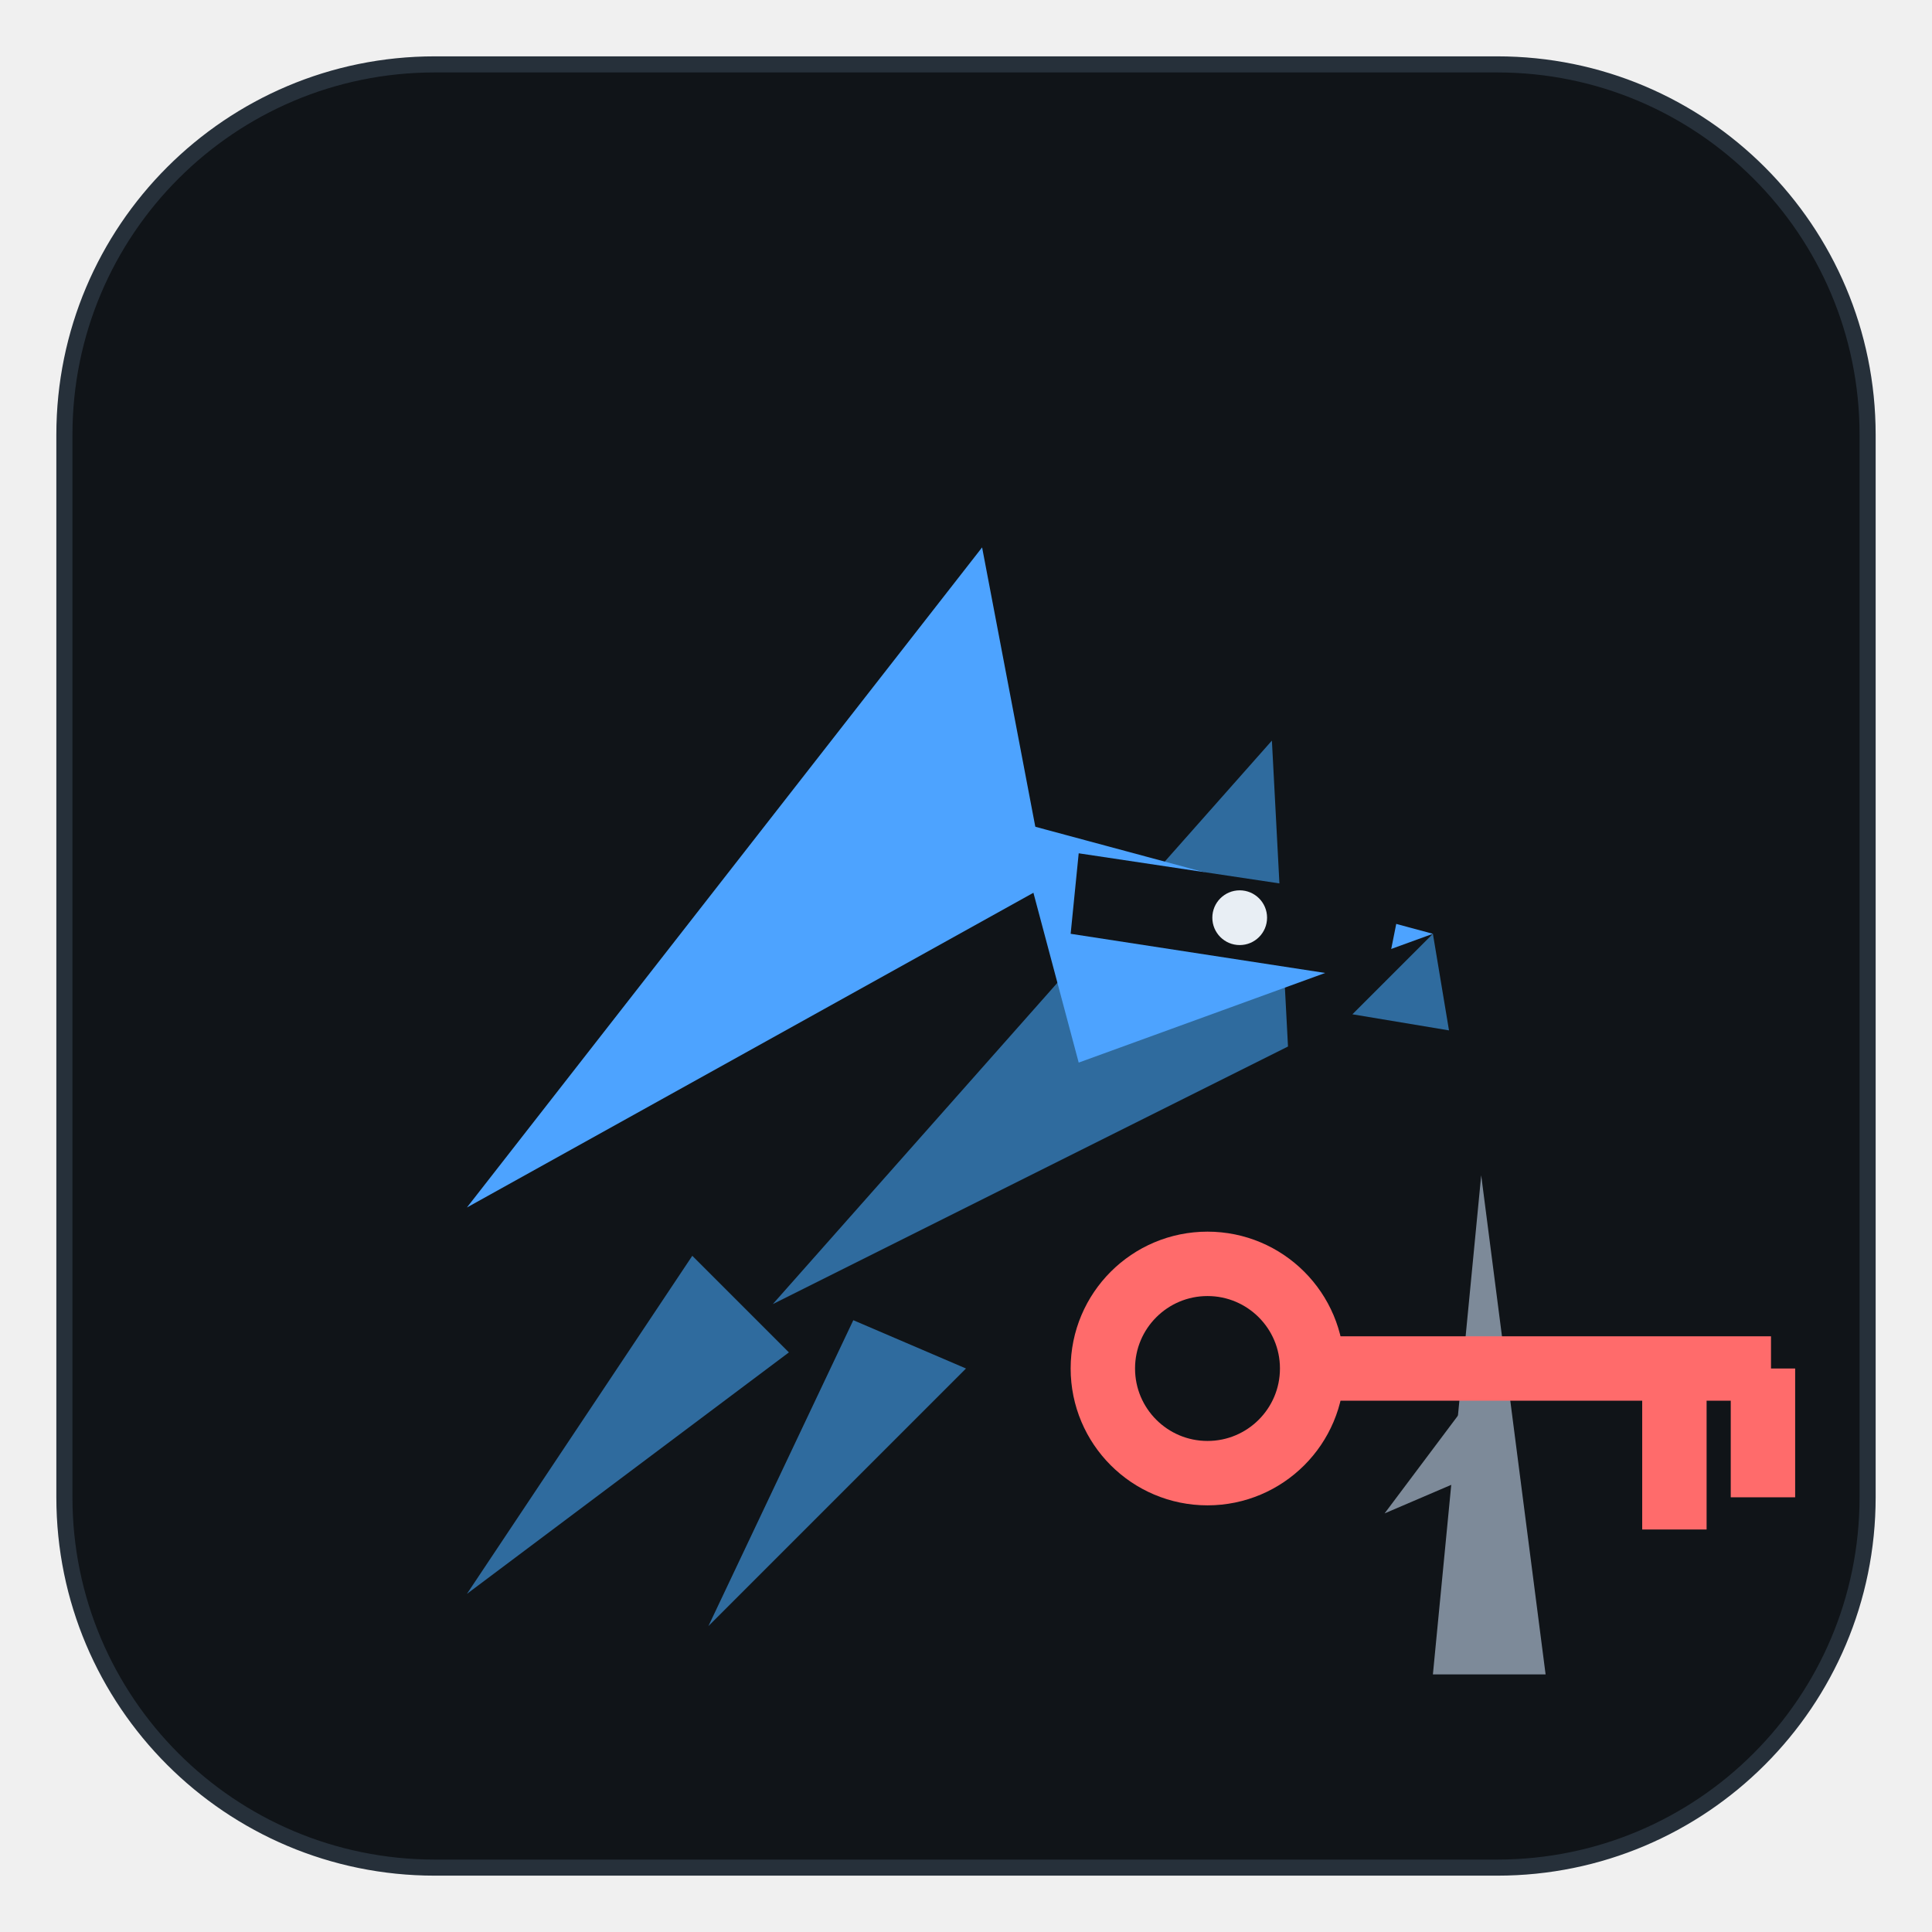
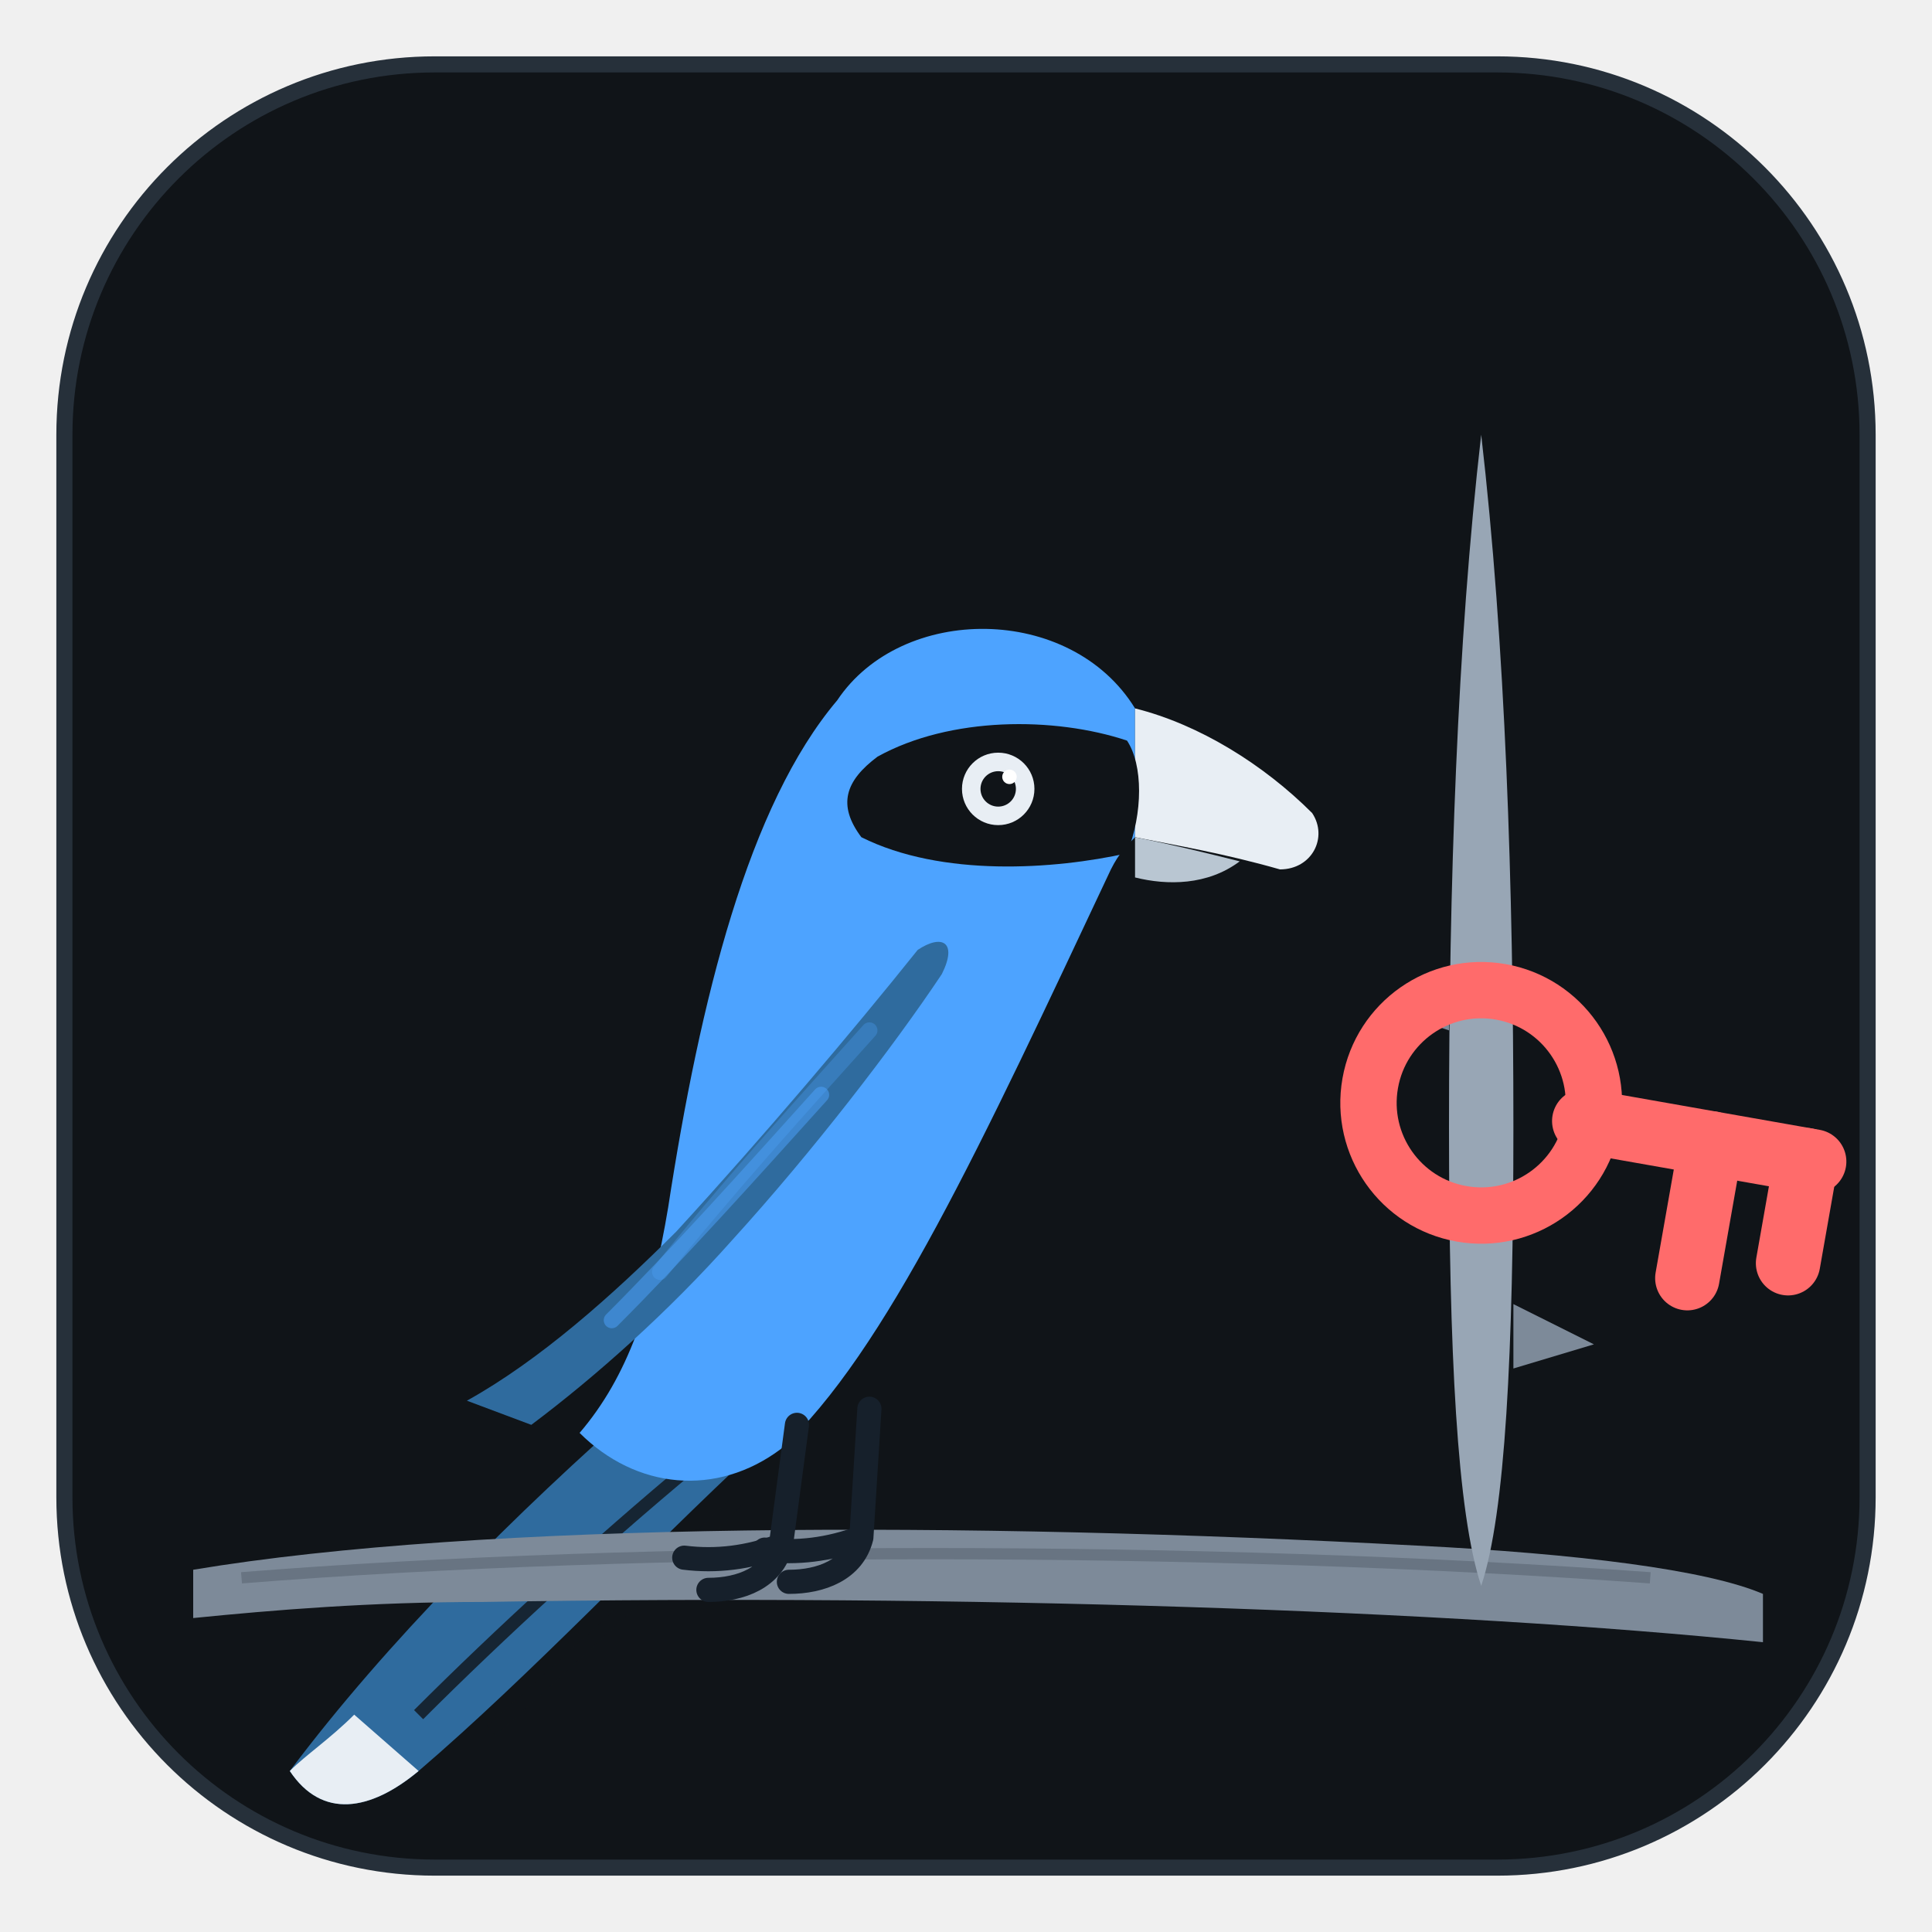
<svg xmlns="http://www.w3.org/2000/svg" viewBox="0 0 240 240" role="img" aria-label="CredShrike logo">
  <rect x="8" y="8" width="224" height="224" rx="46" fill="#101418" stroke="#26303a" stroke-width="2" />
-   <polygon points="86,156 58,198 98,168" fill="#2f6b9e" />
-   <polygon points="106,164 88,202 120,170" fill="#2f6b9e" />
-   <polygon points="96,162 158,92 160,130" fill="#2f6b9e" />
-   <polygon points="58,150 122,68 130,110" fill="#4da3ff" />
-   <polygon points="126,102 178,116 134,132" fill="#4da3ff" />
-   <polygon points="178,116 168,126 180,128" fill="#2f6b9e" />
-   <polygon points="134,106 174,112 172,122 133,116" fill="#101418" />
-   <circle cx="154" cy="114" r="3.4" fill="#e8eef4" />
-   <polygon points="178,208 184,146 192,208" fill="#7d8a99" />
-   <polygon points="184,172 172,188 186,182" fill="#7d8a99" />
-   <circle cx="150" cy="170" r="13" fill="none" stroke="#ff6b6b" stroke-width="8" />
-   <line x1="163" y1="170" x2="220" y2="170" stroke="#ff6b6b" stroke-width="8" />
-   <line x1="208" y1="170" x2="208" y2="190" stroke="#ff6b6b" stroke-width="8" />
-   <line x1="219" y1="170" x2="219" y2="186" stroke="#ff6b6b" stroke-width="8" />
+   <path d="M 80,174            C 64,188 48,204 36,220            C 40,226 46,225 52,220            C 66,208 80,193 94,180 Z" fill="#2f6b9e" />
+   <path d="M 86,182 C 74,192 62,203 52,213" fill="none" stroke="#101418" stroke-width="1.6" opacity="0.8" />
+   <path d="M 92,186 C 82,196 71,206 61,215" fill="none" stroke="#101418" stroke-width="1.6" opacity="0.8" />
+   <path d="M 36,220 C 40,226 46,225 52,220 L 44,213 C 41,216 38,218 36,220 Z" fill="#e8eef4" />
+   <path d="M 141,88            C 133,75 112,75 104,87            C 93,100 87,124 83,150            C 81,162 78,171 72,178            C 79,185 89,186 97,180            C 110,168 122,142 138,108            C 139,106 140,105 141,104            Z" fill="#4da3ff" />
+   <path d="M 114,118            C 106,128 95,141 84,153            C 76,161 67,169 58,174            L 66,177            C 74,171 83,163 91,154            C 101,143 111,130 117,121            C 119,117 117,116 114,118 Z" fill="#2f6b9e" />
+   <path d="M 102,136 C 93,146 84,156 76,164" fill="none" stroke="#4da3ff" stroke-width="2" stroke-linecap="round" opacity="0.5" />
+   <path d="M 108,128 C 99,138 90,148 82,158" fill="none" stroke="#4da3ff" stroke-width="2" stroke-linecap="round" opacity="0.3" />
+   <path d="M 141,88 C 149,90 157,95 163,101 C 165,104 163,108 159,108 C 152,106 146,105 141,104 Z" fill="#e8eef4" />
+   <path d="M 141,104 C 146,105 150,106 154,107 C 150,110 145,110 141,109 Z" fill="#b9c6d2" />
+   <path d="M 140,92            C 131,89 118,89 109,94            C 105,97 104,100 107,104            C 117,109 131,108 140,106            C 142,101 142,95 140,92 Z" fill="#101418" />
+   <circle cx="124" cy="98" r="4.5" fill="#e8eef4" />
+   <circle cx="124" cy="98" r="2.2" fill="#101418" />
+   <circle cx="125.4" cy="96.5" r="0.9" fill="#ffffff" />
+   <path d="M 24,195 C 60,189 120,189 176,192 C 196,193 212,195 219,198 L 219,204 C 180,200 120,198 60,199 C 46,199 34,200 24,201 Z" fill="#7d8a99" />
+   <path d="M 30,196 C 80,192 150,192 205,196" fill="none" stroke="#5f6b78" stroke-width="1.4" opacity="0.7" />
+   <path d="M 99,177 L 97,192 M 97,192 C 93,193.5 89,194 85,193.5 M 97,192 C 96,196 92,197.5 88,197.5" fill="none" stroke="#16202b" stroke-width="3" stroke-linecap="round" />
+   <path d="M 108,175 L 107,191 M 107,191 C 103,192.5 99,193 95,192.5 M 107,191 C 106,195 102,196.5 98,196.5" fill="none" stroke="#16202b" stroke-width="3" stroke-linecap="round" />
+   <path d="M 184,54 C 181,80 180,110 180,140 C 180,168 181,188 184,197 C 187,188 188,168 188,140 C 188,110 187,80 184,54 Z" fill="#98a6b5" />
+   <path d="M 180,120 L 174,126 L 180,128 Z" fill="#7d8a99" />
+   <path d="M 188,162 L 198,167 L 188,170 Z" fill="#7d8a99" />
+   <g transform="rotate(10 184 137)">
+     <circle cx="184" cy="137" r="14" fill="none" stroke="#ff6b6b" stroke-width="7" />
+     <line x1="197" y1="137" x2="226" y2="137" stroke="#ff6b6b" stroke-width="8" stroke-linecap="round" />
+     <line x1="213" y1="137" x2="213" y2="154" stroke="#ff6b6b" stroke-width="8" stroke-linecap="round" />
+     <line x1="225" y1="137" x2="225" y2="150" stroke="#ff6b6b" stroke-width="8" stroke-linecap="round" />
+   </g>
</svg>
